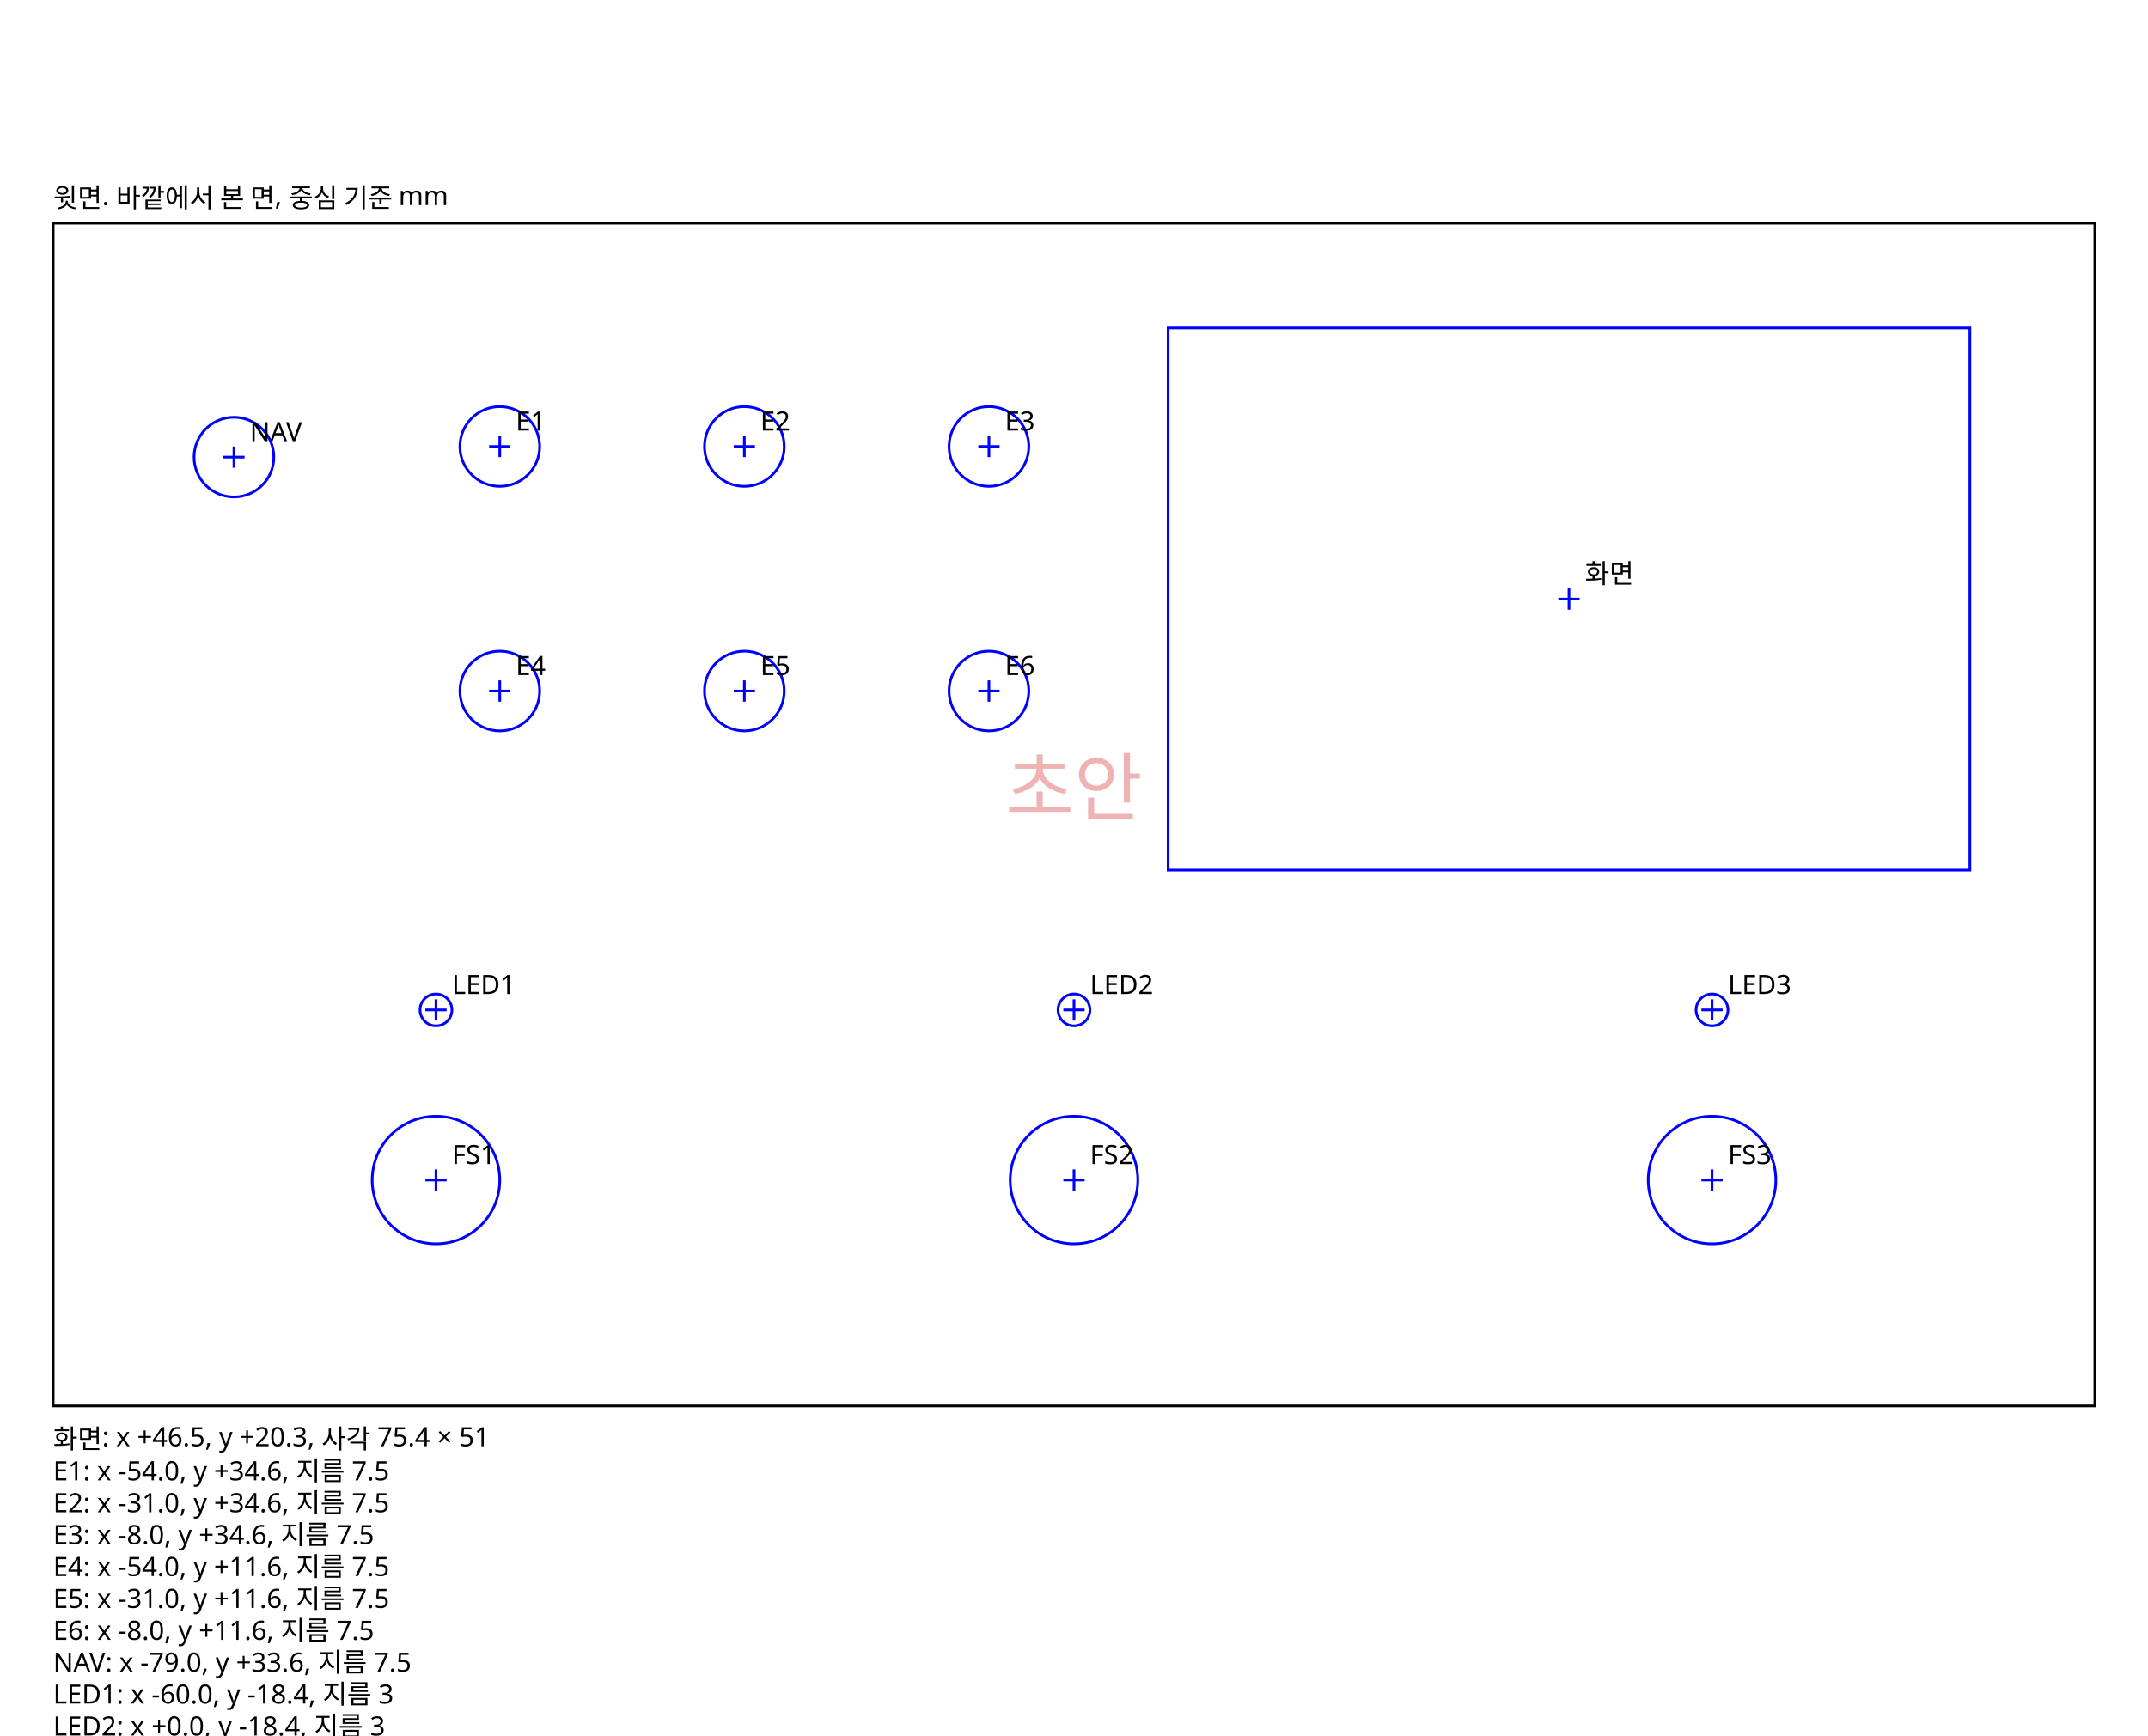
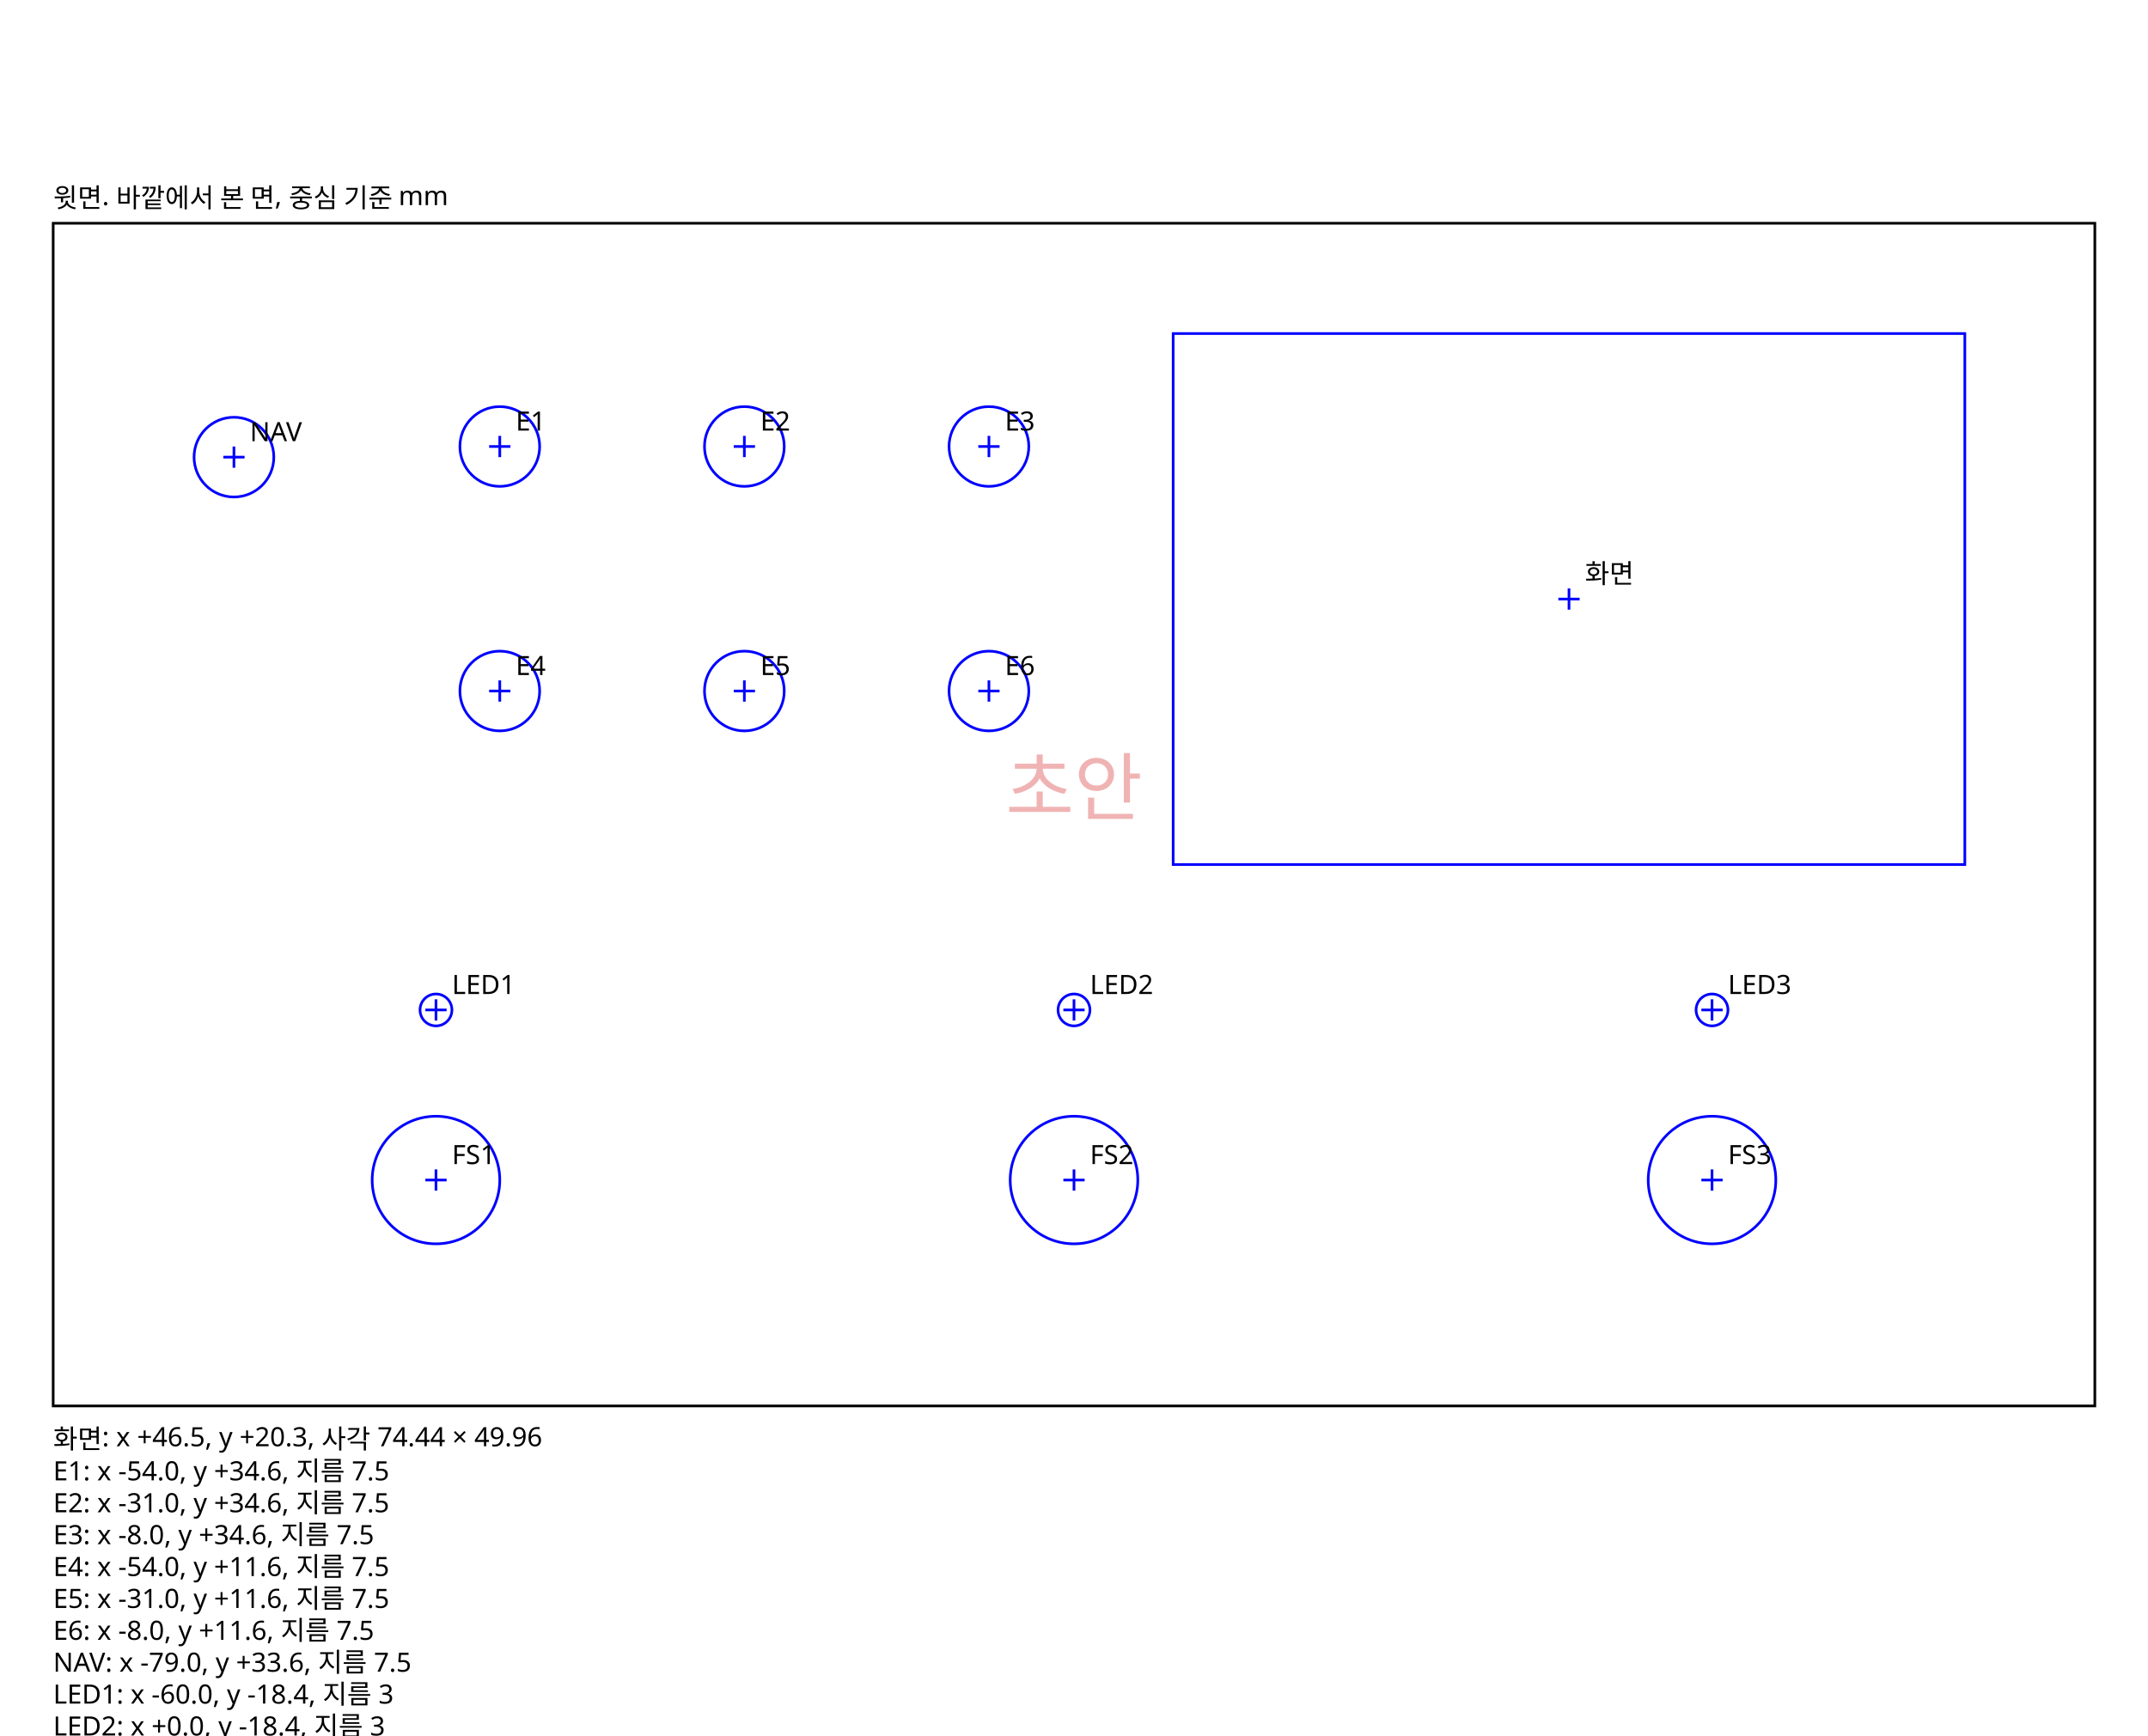
<svg xmlns="http://www.w3.org/2000/svg" width="808" height="653" viewBox="-20 -20 808 525" font-family="sans-serif" font-size="10">
  <rect x="0" y="0" width="768.0" height="445.0" fill="none" stroke="black" />
  <text x="384.0" y="222.5" font-size="28" fill="#c00" opacity="0.3" text-anchor="middle">초안</text>
  <text x="0" y="-6">윗면. 바깥에서 본 면, 중심 기준 mm</text>
-   <rect x="419.4" y="39.4" width="301.6" height="204.0" fill="none" stroke="blue" />
+   <rect x="421.3" y="41.5" width="297.8" height="199.8" fill="none" stroke="blue" />
  <line x1="566.2" y1="141.4" x2="574.2" y2="141.4" stroke="blue" />
  <line x1="570.2" y1="137.4" x2="570.2" y2="145.4" stroke="blue" />
  <text x="576.2" y="135.4">화면</text>
  <circle cx="168.0" cy="84.0" r="15.0" fill="none" stroke="blue" />
  <line x1="164.0" y1="84.0" x2="172.0" y2="84.0" stroke="blue" />
  <line x1="168.0" y1="80.0" x2="168.0" y2="88.0" stroke="blue" />
  <text x="174.0" y="78.0">E1</text>
  <circle cx="260.0" cy="84.0" r="15.0" fill="none" stroke="blue" />
  <line x1="256.0" y1="84.0" x2="264.0" y2="84.0" stroke="blue" />
  <line x1="260.0" y1="80.0" x2="260.0" y2="88.0" stroke="blue" />
  <text x="266.0" y="78.0">E2</text>
  <circle cx="352.0" cy="84.0" r="15.0" fill="none" stroke="blue" />
  <line x1="348.0" y1="84.0" x2="356.0" y2="84.0" stroke="blue" />
  <line x1="352.0" y1="80.0" x2="352.0" y2="88.0" stroke="blue" />
  <text x="358.0" y="78.0">E3</text>
  <circle cx="168.0" cy="176.0" r="15.0" fill="none" stroke="blue" />
  <line x1="164.0" y1="176.0" x2="172.0" y2="176.0" stroke="blue" />
  <line x1="168.0" y1="172.0" x2="168.0" y2="180.0" stroke="blue" />
  <text x="174.0" y="170.0">E4</text>
  <circle cx="260.0" cy="176.0" r="15.0" fill="none" stroke="blue" />
  <line x1="256.0" y1="176.0" x2="264.0" y2="176.0" stroke="blue" />
  <line x1="260.0" y1="172.0" x2="260.0" y2="180.0" stroke="blue" />
  <text x="266.0" y="170.0">E5</text>
  <circle cx="352.0" cy="176.0" r="15.0" fill="none" stroke="blue" />
  <line x1="348.0" y1="176.0" x2="356.0" y2="176.0" stroke="blue" />
  <line x1="352.0" y1="172.0" x2="352.0" y2="180.0" stroke="blue" />
  <text x="358.0" y="170.0">E6</text>
  <circle cx="68.0" cy="88.0" r="15.0" fill="none" stroke="blue" />
  <line x1="64.0" y1="88.0" x2="72.0" y2="88.0" stroke="blue" />
  <line x1="68.0" y1="84.0" x2="68.0" y2="92.0" stroke="blue" />
  <text x="74.0" y="82.0">NAV</text>
  <circle cx="144.0" cy="296.0" r="6.0" fill="none" stroke="blue" />
  <line x1="140.0" y1="296.0" x2="148.0" y2="296.0" stroke="blue" />
  <line x1="144.0" y1="292.0" x2="144.0" y2="300.0" stroke="blue" />
  <text x="150.0" y="290.0">LED1</text>
  <circle cx="384.0" cy="296.0" r="6.0" fill="none" stroke="blue" />
  <line x1="380.0" y1="296.0" x2="388.0" y2="296.0" stroke="blue" />
  <line x1="384.0" y1="292.0" x2="384.0" y2="300.0" stroke="blue" />
  <text x="390.0" y="290.0">LED2</text>
  <circle cx="624.0" cy="296.0" r="6.0" fill="none" stroke="blue" />
  <line x1="620.0" y1="296.0" x2="628.0" y2="296.0" stroke="blue" />
  <line x1="624.0" y1="292.0" x2="624.0" y2="300.0" stroke="blue" />
  <text x="630.0" y="290.0">LED3</text>
  <circle cx="144.0" cy="360.0" r="24.0" fill="none" stroke="blue" />
  <line x1="140.0" y1="360.0" x2="148.0" y2="360.0" stroke="blue" />
  <line x1="144.0" y1="356.0" x2="144.0" y2="364.0" stroke="blue" />
  <text x="150.0" y="354.0">FS1</text>
  <circle cx="384.0" cy="360.0" r="24.0" fill="none" stroke="blue" />
  <line x1="380.0" y1="360.0" x2="388.0" y2="360.0" stroke="blue" />
  <line x1="384.0" y1="356.0" x2="384.0" y2="364.0" stroke="blue" />
  <text x="390.0" y="354.0">FS2</text>
  <circle cx="624.0" cy="360.0" r="24.0" fill="none" stroke="blue" />
  <line x1="620.0" y1="360.0" x2="628.0" y2="360.0" stroke="blue" />
  <line x1="624.0" y1="356.0" x2="624.0" y2="364.0" stroke="blue" />
  <text x="630.0" y="354.0">FS3</text>
-   <text x="0" y="461.0">화면: x +46.5, y +20.3, 사각 75.4 × 51</text>
+   <text x="0" y="461.0">화면: x +46.5, y +20.3, 사각 74.44 × 49.96</text>
  <text x="0" y="473.0">E1: x -54.0, y +34.6, 지름 7.5</text>
  <text x="0" y="485.0">E2: x -31.0, y +34.6, 지름 7.5</text>
  <text x="0" y="497.0">E3: x -8.0, y +34.6, 지름 7.5</text>
  <text x="0" y="509.0">E4: x -54.0, y +11.6, 지름 7.5</text>
  <text x="0" y="521.0">E5: x -31.0, y +11.6, 지름 7.5</text>
  <text x="0" y="533.0">E6: x -8.0, y +11.6, 지름 7.5</text>
  <text x="0" y="545.0">NAV: x -79.0, y +33.6, 지름 7.5</text>
  <text x="0" y="557.0">LED1: x -60.0, y -18.4, 지름 3</text>
  <text x="0" y="569.0">LED2: x +0.0, y -18.4, 지름 3</text>
  <text x="0" y="581.0">LED3: x +60.0, y -18.4, 지름 3</text>
  <text x="0" y="593.0">FS1: x -60.0, y -34.4, 지름 12</text>
  <text x="0" y="605.0">FS2: x +0.0, y -34.4, 지름 12</text>
  <text x="0" y="617.0">FS3: x +60.0, y -34.4, 지름 12</text>
</svg>
